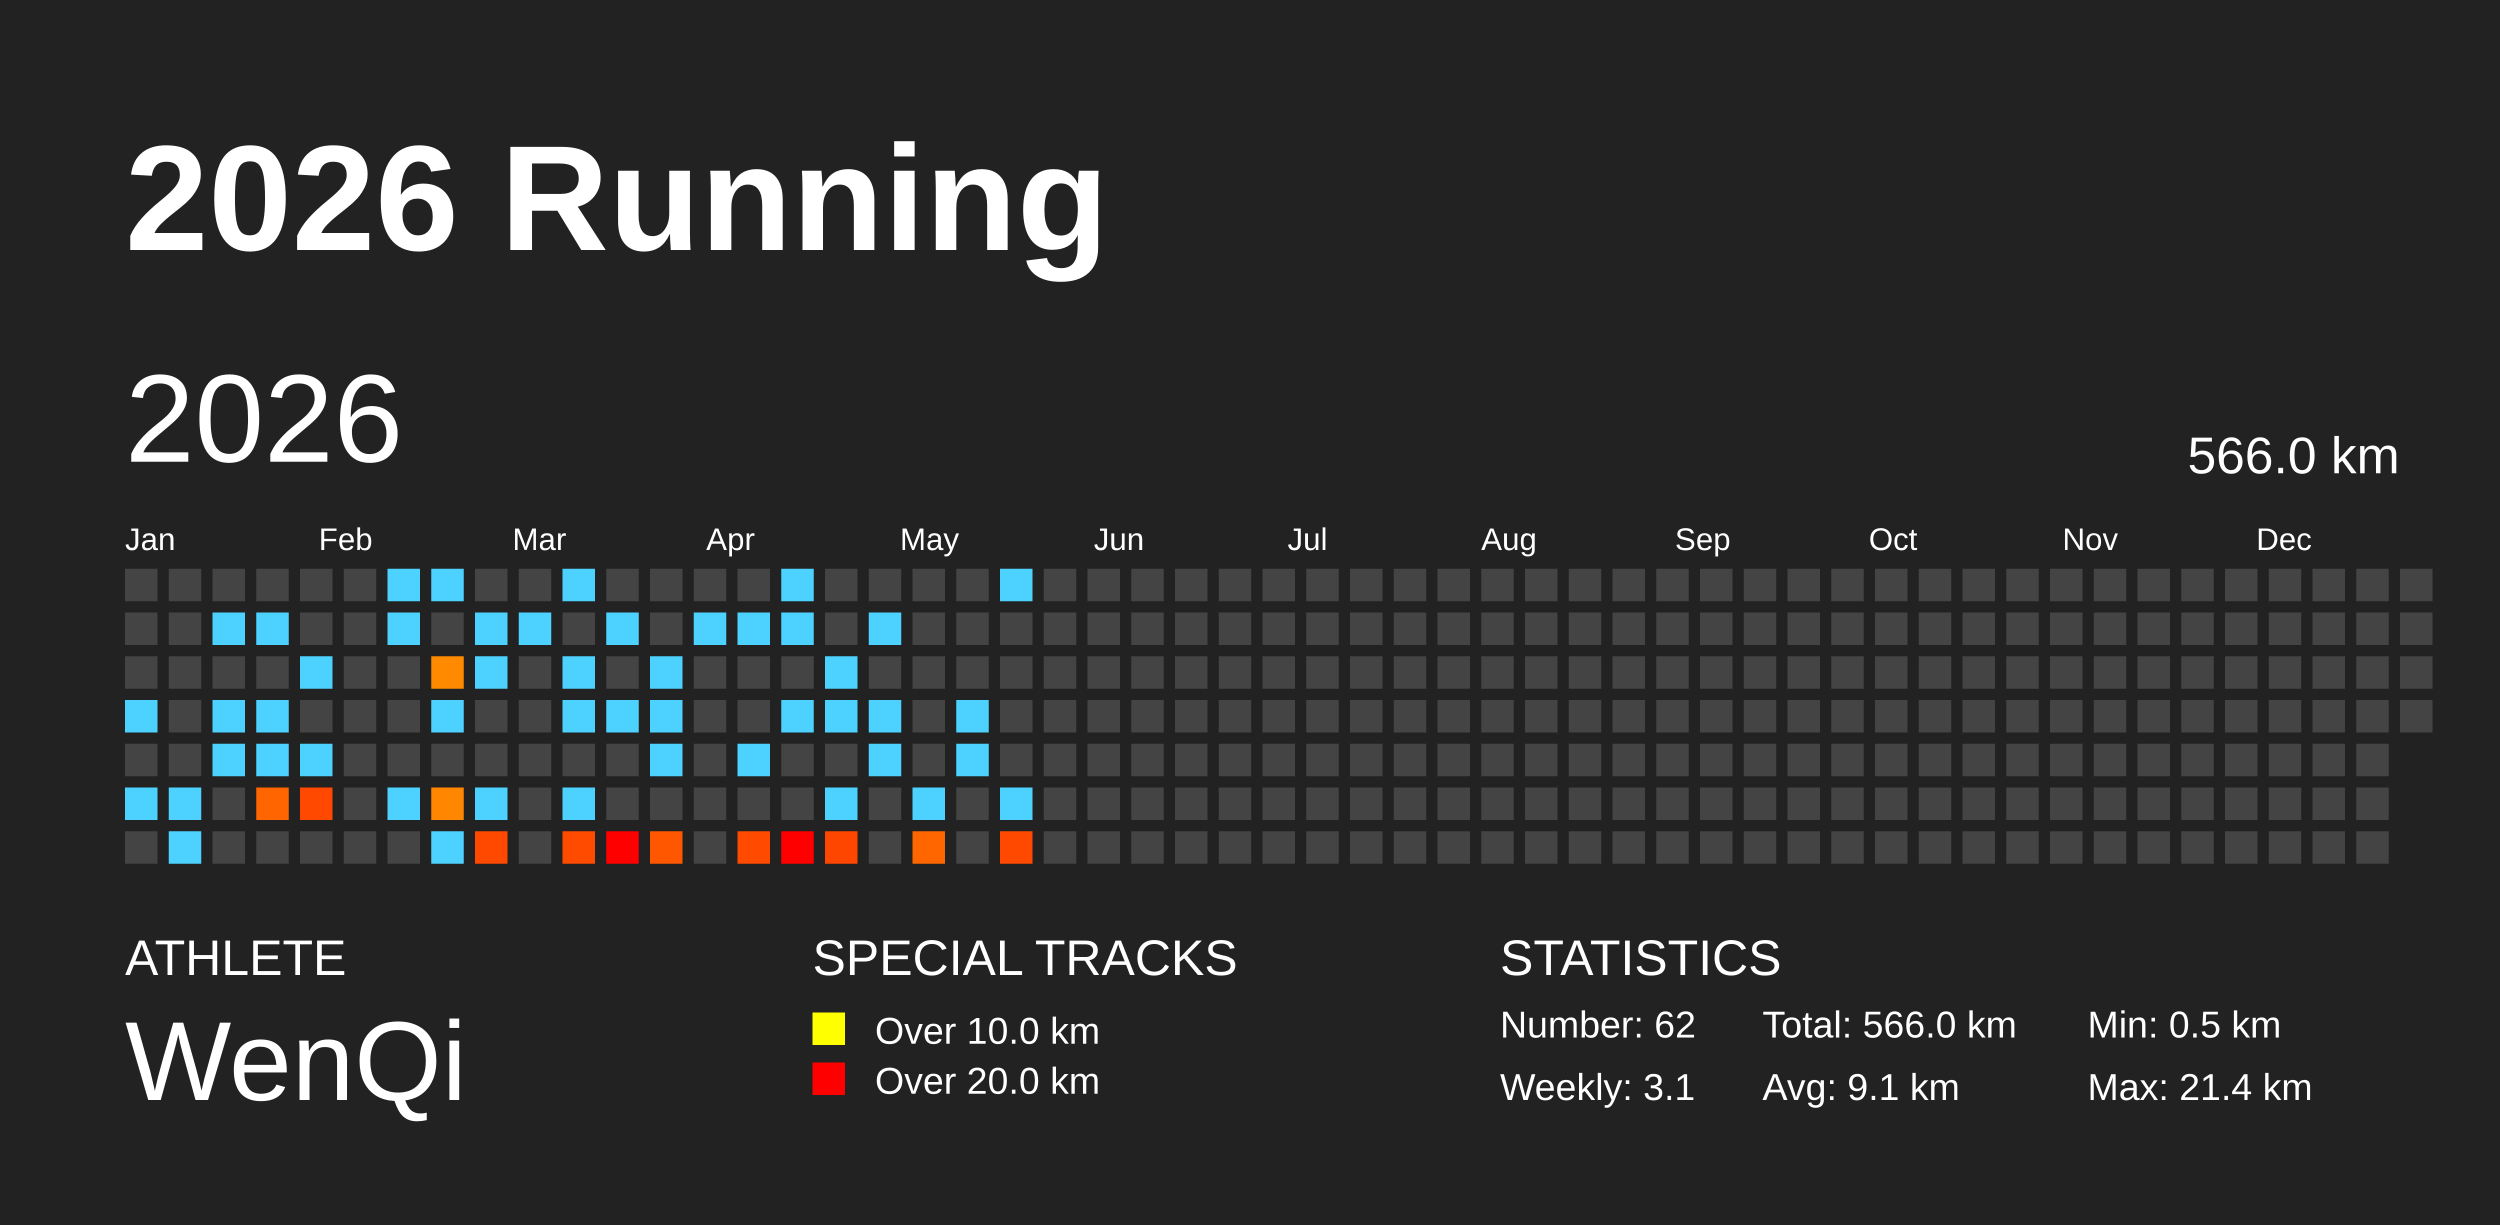
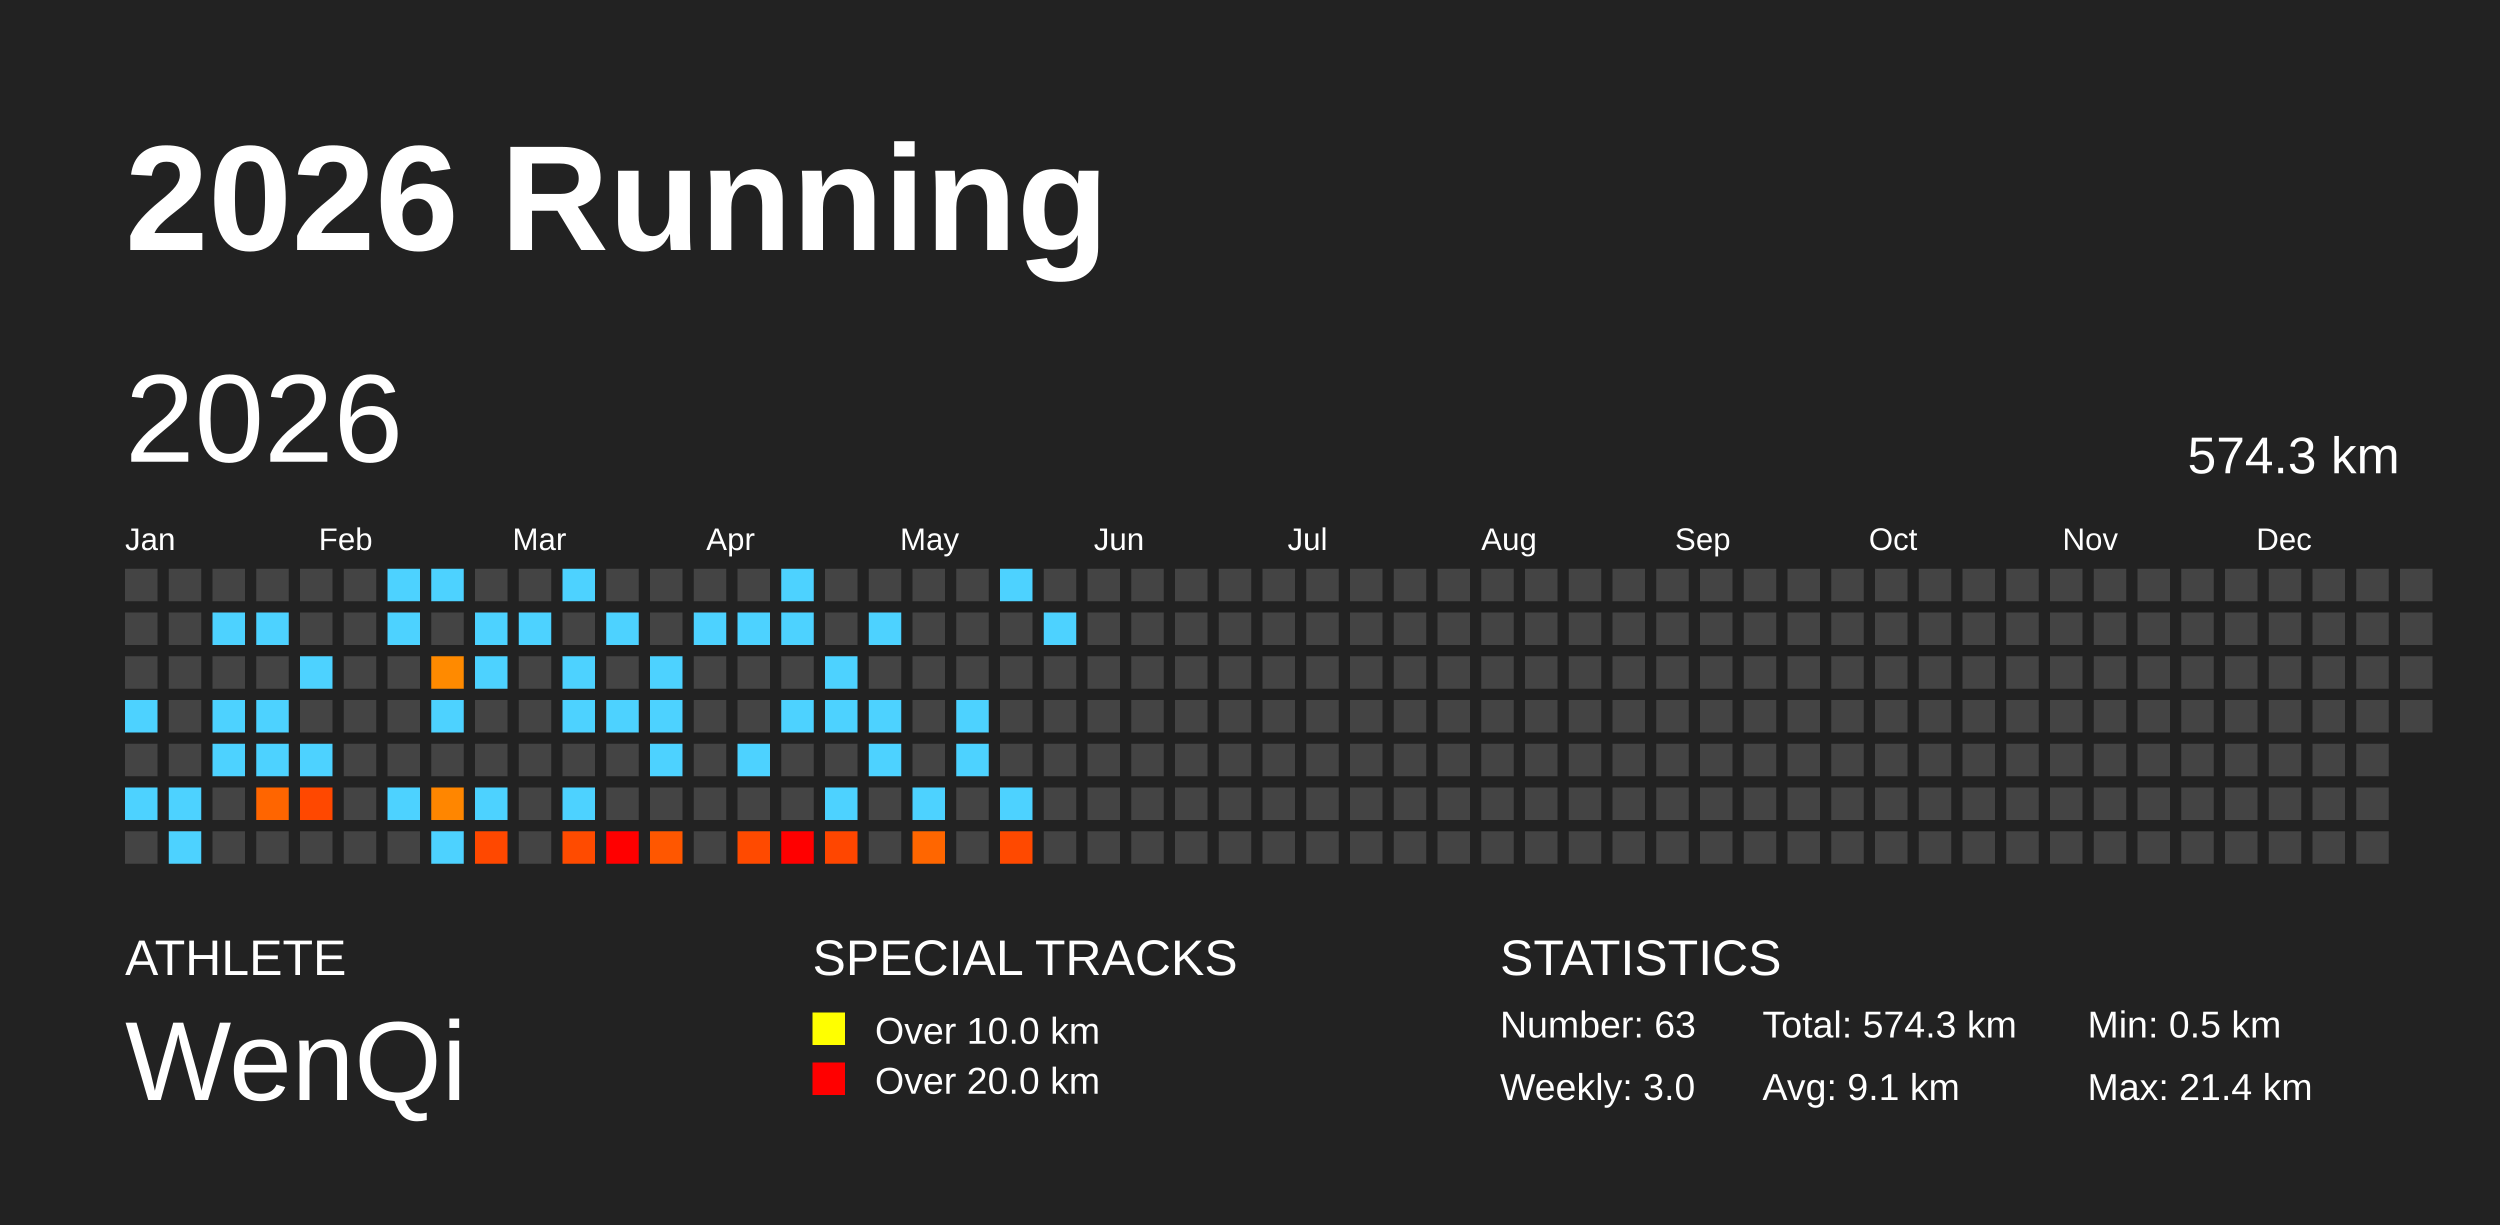
<svg xmlns="http://www.w3.org/2000/svg" baseProfile="full" height="98mm" version="1.1" viewBox="0,0,200,98" width="200mm">
  <defs />
  <rect fill="#222222" height="98" width="200" x="0" y="0" />
  <text fill="#FFFFFF" style="font-size:12px; font-family:Arial; font-weight:bold;" x="10" y="20">2026 Running</text>
  <text fill="#FFFFFF" style="font-size:4px; font-family:Arial" x="10" y="78">ATHLETE</text>
  <text fill="#FFFFFF" style="font-size:9px; font-family:Arial" x="10" y="88">WenQi</text>
  <text fill="#FFFFFF" style="font-size:4px; font-family:Arial" x="65" y="78">SPECIAL TRACKS</text>
  <rect fill="yellow" height="2.6" width="2.6" x="65" y="81" />
  <text fill="#FFFFFF" style="font-size:3px; font-family:Arial" x="70" y="83.5">Over 10.0 km</text>
  <rect fill="red" height="2.6" width="2.6" x="65" y="85" />
  <text fill="#FFFFFF" style="font-size:3px; font-family:Arial" x="70" y="87.5">Over 20.0 km</text>
  <text fill="#FFFFFF" style="font-size:4px; font-family:Arial" x="120" y="78">STATISTICS</text>
-   <text fill="#FFFFFF" style="font-size:3px; font-family:Arial" x="120" y="83">Number: 62</text>
-   <text fill="#FFFFFF" style="font-size:3px; font-family:Arial" x="120" y="88">Weekly: 3.1</text>
-   <text fill="#FFFFFF" style="font-size:3px; font-family:Arial" x="141" y="83">Total: 566.0 km</text>
+   <text fill="#FFFFFF" style="font-size:3px; font-family:Arial" x="120" y="83">Number: 63</text>
+   <text fill="#FFFFFF" style="font-size:3px; font-family:Arial" x="120" y="88">Weekly: 3.0</text>
+   <text fill="#FFFFFF" style="font-size:3px; font-family:Arial" x="141" y="83">Total: 574.3 km</text>
  <text fill="#FFFFFF" style="font-size:3px; font-family:Arial" x="141" y="88">Avg: 9.1 km</text>
  <text fill="#FFFFFF" style="font-size:3px; font-family:Arial" x="167" y="83">Min: 0.5 km</text>
  <text fill="#FFFFFF" style="font-size:3px; font-family:Arial" x="167" y="88">Max: 21.4 km</text>
  <text dominant-baseline="hanging" fill="#FFFFFF" style="font-size:10.0px; font-family:Arial;" x="10" y="30">2026</text>
-   <text dominant-baseline="hanging" fill="#FFFFFF" style="font-size:4.125px; font-family:Arial;" x="175" y="35">566.0 km</text>
+   <text dominant-baseline="hanging" fill="#FFFFFF" style="font-size:4.125px; font-family:Arial;" x="175" y="35">574.3 km</text>
  <text fill="#FFFFFF" style="font-size:2.5px; font-family:Arial" x="10.0" y="44">Jan</text>
  <text fill="#FFFFFF" style="font-size:2.5px; font-family:Arial" x="25.5" y="44">Feb</text>
  <text fill="#FFFFFF" style="font-size:2.5px; font-family:Arial" x="41.0" y="44">Mar</text>
  <text fill="#FFFFFF" style="font-size:2.5px; font-family:Arial" x="56.5" y="44">Apr</text>
  <text fill="#FFFFFF" style="font-size:2.5px; font-family:Arial" x="72.0" y="44">May</text>
  <text fill="#FFFFFF" style="font-size:2.5px; font-family:Arial" x="87.5" y="44">Jun</text>
  <text fill="#FFFFFF" style="font-size:2.5px; font-family:Arial" x="103.0" y="44">Jul</text>
  <text fill="#FFFFFF" style="font-size:2.5px; font-family:Arial" x="118.5" y="44">Aug</text>
  <text fill="#FFFFFF" style="font-size:2.5px; font-family:Arial" x="134.0" y="44">Sep</text>
  <text fill="#FFFFFF" style="font-size:2.5px; font-family:Arial" x="149.5" y="44">Oct</text>
  <text fill="#FFFFFF" style="font-size:2.5px; font-family:Arial" x="165.0" y="44">Nov</text>
  <text fill="#FFFFFF" style="font-size:2.5px; font-family:Arial" x="180.5" y="44">Dec</text>
  <rect fill="#444444" height="2.6" width="2.6" x="10.0" y="45.5" />
  <rect fill="#444444" height="2.6" width="2.6" x="10.0" y="49.0" />
  <rect fill="#444444" height="2.6" width="2.6" x="10.0" y="52.5" />
  <rect fill="#4dd2ff" height="2.6" width="2.6" x="10.0" y="56.0" />
  <rect fill="#444444" height="2.6" width="2.6" x="10.0" y="59.5" />
  <rect fill="#4dd2ff" height="2.6" width="2.6" x="10.0" y="63.0" />
  <rect fill="#444444" height="2.6" width="2.6" x="10.0" y="66.5" />
  <rect fill="#444444" height="2.6" width="2.6" x="13.5" y="45.5" />
  <rect fill="#444444" height="2.6" width="2.6" x="13.5" y="49.0" />
  <rect fill="#444444" height="2.6" width="2.6" x="13.5" y="52.5" />
  <rect fill="#444444" height="2.6" width="2.6" x="13.5" y="56.0" />
  <rect fill="#444444" height="2.6" width="2.6" x="13.5" y="59.5" />
  <rect fill="#4dd2ff" height="2.6" width="2.6" x="13.5" y="63.0" />
  <rect fill="#4dd2ff" height="2.6" width="2.6" x="13.5" y="66.5" />
  <rect fill="#444444" height="2.6" width="2.6" x="17.0" y="45.5" />
  <rect fill="#4dd2ff" height="2.6" width="2.6" x="17.0" y="49.0" />
  <rect fill="#444444" height="2.6" width="2.6" x="17.0" y="52.5" />
  <rect fill="#4dd2ff" height="2.6" width="2.6" x="17.0" y="56.0" />
  <rect fill="#4dd2ff" height="2.6" width="2.6" x="17.0" y="59.5" />
  <rect fill="#444444" height="2.6" width="2.6" x="17.0" y="63.0" />
  <rect fill="#444444" height="2.6" width="2.6" x="17.0" y="66.5" />
  <rect fill="#444444" height="2.6" width="2.6" x="20.5" y="45.5" />
  <rect fill="#4dd2ff" height="2.6" width="2.6" x="20.5" y="49.0" />
  <rect fill="#444444" height="2.6" width="2.6" x="20.5" y="52.5" />
  <rect fill="#4dd2ff" height="2.6" width="2.6" x="20.5" y="56.0" />
  <rect fill="#4dd2ff" height="2.6" width="2.6" x="20.5" y="59.5" />
  <rect fill="#ff6500" height="2.6" width="2.6" x="20.5" y="63.0" />
  <rect fill="#444444" height="2.6" width="2.6" x="20.5" y="66.5" />
  <rect fill="#444444" height="2.6" width="2.6" x="24.0" y="45.5" />
  <rect fill="#444444" height="2.6" width="2.6" x="24.0" y="49.0" />
  <rect fill="#4dd2ff" height="2.6" width="2.6" x="24.0" y="52.5" />
  <rect fill="#444444" height="2.6" width="2.6" x="24.0" y="56.0" />
  <rect fill="#4dd2ff" height="2.6" width="2.6" x="24.0" y="59.5" />
  <rect fill="#ff4800" height="2.6" width="2.6" x="24.0" y="63.0" />
  <rect fill="#444444" height="2.6" width="2.6" x="24.0" y="66.5" />
  <rect fill="#444444" height="2.6" width="2.6" x="27.5" y="45.5" />
  <rect fill="#444444" height="2.6" width="2.6" x="27.5" y="49.0" />
  <rect fill="#444444" height="2.6" width="2.6" x="27.5" y="52.5" />
  <rect fill="#444444" height="2.6" width="2.6" x="27.5" y="56.0" />
  <rect fill="#444444" height="2.6" width="2.6" x="27.5" y="59.5" />
  <rect fill="#444444" height="2.6" width="2.6" x="27.5" y="63.0" />
  <rect fill="#444444" height="2.6" width="2.6" x="27.5" y="66.5" />
  <rect fill="#4dd2ff" height="2.6" width="2.6" x="31.0" y="45.5" />
  <rect fill="#4dd2ff" height="2.6" width="2.6" x="31.0" y="49.0" />
  <rect fill="#444444" height="2.6" width="2.6" x="31.0" y="52.5" />
  <rect fill="#444444" height="2.6" width="2.6" x="31.0" y="56.0" />
  <rect fill="#444444" height="2.6" width="2.6" x="31.0" y="59.5" />
  <rect fill="#4dd2ff" height="2.6" width="2.6" x="31.0" y="63.0" />
  <rect fill="#444444" height="2.6" width="2.6" x="31.0" y="66.5" />
  <rect fill="#4dd2ff" height="2.6" width="2.6" x="34.5" y="45.5" />
  <rect fill="#444444" height="2.6" width="2.6" x="34.5" y="49.0" />
  <rect fill="#ff8a00" height="2.6" width="2.6" x="34.5" y="52.5" />
  <rect fill="#4dd2ff" height="2.6" width="2.6" x="34.5" y="56.0" />
  <rect fill="#444444" height="2.6" width="2.6" x="34.5" y="59.5" />
  <rect fill="#ff8600" height="2.6" width="2.6" x="34.5" y="63.0" />
  <rect fill="#4dd2ff" height="2.6" width="2.6" x="34.5" y="66.5" />
  <rect fill="#444444" height="2.6" width="2.6" x="38.0" y="45.5" />
  <rect fill="#4dd2ff" height="2.6" width="2.6" x="38.0" y="49.0" />
  <rect fill="#4dd2ff" height="2.6" width="2.6" x="38.0" y="52.5" />
  <rect fill="#444444" height="2.6" width="2.6" x="38.0" y="56.0" />
  <rect fill="#444444" height="2.6" width="2.6" x="38.0" y="59.5" />
  <rect fill="#4dd2ff" height="2.6" width="2.6" x="38.0" y="63.0" />
  <rect fill="#ff4800" height="2.6" width="2.6" x="38.0" y="66.5" />
  <rect fill="#444444" height="2.6" width="2.6" x="41.5" y="45.5" />
  <rect fill="#4dd2ff" height="2.6" width="2.6" x="41.5" y="49.0" />
  <rect fill="#444444" height="2.6" width="2.6" x="41.5" y="52.5" />
  <rect fill="#444444" height="2.6" width="2.6" x="41.5" y="56.0" />
  <rect fill="#444444" height="2.6" width="2.6" x="41.5" y="59.5" />
  <rect fill="#444444" height="2.6" width="2.6" x="41.5" y="63.0" />
  <rect fill="#444444" height="2.6" width="2.6" x="41.5" y="66.5" />
  <rect fill="#4dd2ff" height="2.6" width="2.6" x="45.0" y="45.5" />
  <rect fill="#444444" height="2.6" width="2.6" x="45.0" y="49.0" />
  <rect fill="#4dd2ff" height="2.6" width="2.6" x="45.0" y="52.5" />
  <rect fill="#4dd2ff" height="2.6" width="2.6" x="45.0" y="56.0" />
  <rect fill="#444444" height="2.6" width="2.6" x="45.0" y="59.5" />
  <rect fill="#4dd2ff" height="2.6" width="2.6" x="45.0" y="63.0" />
  <rect fill="#ff4b00" height="2.6" width="2.6" x="45.0" y="66.5" />
  <rect fill="#444444" height="2.6" width="2.6" x="48.5" y="45.5" />
  <rect fill="#4dd2ff" height="2.6" width="2.6" x="48.5" y="49.0" />
  <rect fill="#444444" height="2.6" width="2.6" x="48.5" y="52.5" />
  <rect fill="#4dd2ff" height="2.6" width="2.6" x="48.5" y="56.0" />
  <rect fill="#444444" height="2.6" width="2.6" x="48.5" y="59.5" />
  <rect fill="#444444" height="2.6" width="2.6" x="48.5" y="63.0" />
  <rect fill="red" height="2.6" width="2.6" x="48.5" y="66.5" />
  <rect fill="#444444" height="2.6" width="2.6" x="52.0" y="45.5" />
  <rect fill="#444444" height="2.6" width="2.6" x="52.0" y="49.0" />
  <rect fill="#4dd2ff" height="2.6" width="2.6" x="52.0" y="52.5" />
  <rect fill="#4dd2ff" height="2.6" width="2.6" x="52.0" y="56.0" />
  <rect fill="#4dd2ff" height="2.6" width="2.6" x="52.0" y="59.5" />
  <rect fill="#444444" height="2.6" width="2.6" x="52.0" y="63.0" />
  <rect fill="#ff5700" height="2.6" width="2.6" x="52.0" y="66.5" />
  <rect fill="#444444" height="2.6" width="2.6" x="55.5" y="45.5" />
  <rect fill="#4dd2ff" height="2.6" width="2.6" x="55.5" y="49.0" />
  <rect fill="#444444" height="2.6" width="2.6" x="55.5" y="52.5" />
  <rect fill="#444444" height="2.6" width="2.6" x="55.5" y="56.0" />
  <rect fill="#444444" height="2.6" width="2.6" x="55.5" y="59.5" />
  <rect fill="#444444" height="2.6" width="2.6" x="55.5" y="63.0" />
  <rect fill="#444444" height="2.6" width="2.6" x="55.5" y="66.5" />
  <rect fill="#444444" height="2.6" width="2.6" x="59.0" y="45.5" />
  <rect fill="#4dd2ff" height="2.6" width="2.6" x="59.0" y="49.0" />
  <rect fill="#444444" height="2.6" width="2.6" x="59.0" y="52.5" />
  <rect fill="#444444" height="2.6" width="2.6" x="59.0" y="56.0" />
  <rect fill="#4dd2ff" height="2.6" width="2.6" x="59.0" y="59.5" />
  <rect fill="#444444" height="2.6" width="2.6" x="59.0" y="63.0" />
  <rect fill="#ff4a00" height="2.6" width="2.6" x="59.0" y="66.5" />
  <rect fill="#4dd2ff" height="2.6" width="2.6" x="62.5" y="45.5" />
  <rect fill="#4dd2ff" height="2.6" width="2.6" x="62.5" y="49.0" />
  <rect fill="#444444" height="2.6" width="2.6" x="62.5" y="52.5" />
  <rect fill="#4dd2ff" height="2.6" width="2.6" x="62.5" y="56.0" />
  <rect fill="#444444" height="2.6" width="2.6" x="62.5" y="59.5" />
  <rect fill="#444444" height="2.6" width="2.6" x="62.5" y="63.0" />
  <rect fill="red" height="2.6" width="2.6" x="62.5" y="66.5" />
  <rect fill="#444444" height="2.6" width="2.6" x="66.0" y="45.5" />
  <rect fill="#444444" height="2.6" width="2.6" x="66.0" y="49.0" />
  <rect fill="#4dd2ff" height="2.6" width="2.6" x="66.0" y="52.5" />
  <rect fill="#4dd2ff" height="2.6" width="2.6" x="66.0" y="56.0" />
  <rect fill="#444444" height="2.6" width="2.6" x="66.0" y="59.5" />
  <rect fill="#4dd2ff" height="2.6" width="2.6" x="66.0" y="63.0" />
  <rect fill="#ff4600" height="2.6" width="2.6" x="66.0" y="66.5" />
  <rect fill="#444444" height="2.6" width="2.6" x="69.5" y="45.5" />
  <rect fill="#4dd2ff" height="2.6" width="2.6" x="69.5" y="49.0" />
  <rect fill="#444444" height="2.6" width="2.6" x="69.5" y="52.5" />
  <rect fill="#4dd2ff" height="2.6" width="2.6" x="69.5" y="56.0" />
  <rect fill="#4dd2ff" height="2.6" width="2.6" x="69.5" y="59.5" />
  <rect fill="#444444" height="2.6" width="2.6" x="69.5" y="63.0" />
  <rect fill="#444444" height="2.6" width="2.6" x="69.5" y="66.5" />
  <rect fill="#444444" height="2.6" width="2.6" x="73.0" y="45.5" />
  <rect fill="#444444" height="2.6" width="2.6" x="73.0" y="49.0" />
  <rect fill="#444444" height="2.6" width="2.6" x="73.0" y="52.5" />
  <rect fill="#444444" height="2.6" width="2.6" x="73.0" y="56.0" />
  <rect fill="#444444" height="2.6" width="2.6" x="73.0" y="59.5" />
  <rect fill="#4dd2ff" height="2.6" width="2.6" x="73.0" y="63.0" />
  <rect fill="#ff6600" height="2.6" width="2.6" x="73.0" y="66.5" />
  <rect fill="#444444" height="2.6" width="2.6" x="76.5" y="45.5" />
  <rect fill="#444444" height="2.6" width="2.6" x="76.5" y="49.0" />
  <rect fill="#444444" height="2.6" width="2.6" x="76.5" y="52.5" />
  <rect fill="#4dd2ff" height="2.6" width="2.6" x="76.5" y="56.0" />
  <rect fill="#4dd2ff" height="2.6" width="2.6" x="76.5" y="59.5" />
  <rect fill="#444444" height="2.6" width="2.6" x="76.5" y="63.0" />
  <rect fill="#444444" height="2.6" width="2.6" x="76.5" y="66.5" />
  <rect fill="#4dd2ff" height="2.6" width="2.6" x="80.0" y="45.5" />
  <rect fill="#444444" height="2.6" width="2.6" x="80.0" y="49.0" />
  <rect fill="#444444" height="2.6" width="2.6" x="80.0" y="52.5" />
  <rect fill="#444444" height="2.6" width="2.6" x="80.0" y="56.0" />
  <rect fill="#444444" height="2.6" width="2.6" x="80.0" y="59.5" />
  <rect fill="#4dd2ff" height="2.6" width="2.6" x="80.0" y="63.0" />
  <rect fill="#ff4900" height="2.6" width="2.6" x="80.0" y="66.5" />
  <rect fill="#444444" height="2.6" width="2.6" x="83.5" y="45.5" />
-   <rect fill="#444444" height="2.6" width="2.6" x="83.5" y="49.0" />
+   <rect fill="#4dd2ff" height="2.6" width="2.6" x="83.5" y="49.0" />
  <rect fill="#444444" height="2.6" width="2.6" x="83.5" y="52.5" />
  <rect fill="#444444" height="2.6" width="2.6" x="83.5" y="56.0" />
  <rect fill="#444444" height="2.6" width="2.6" x="83.5" y="59.5" />
  <rect fill="#444444" height="2.6" width="2.6" x="83.5" y="63.0" />
  <rect fill="#444444" height="2.6" width="2.6" x="83.5" y="66.5" />
  <rect fill="#444444" height="2.6" width="2.6" x="87.0" y="45.5" />
  <rect fill="#444444" height="2.6" width="2.6" x="87.0" y="49.0" />
  <rect fill="#444444" height="2.6" width="2.6" x="87.0" y="52.5" />
  <rect fill="#444444" height="2.6" width="2.6" x="87.0" y="56.0" />
  <rect fill="#444444" height="2.6" width="2.6" x="87.0" y="59.5" />
  <rect fill="#444444" height="2.6" width="2.6" x="87.0" y="63.0" />
  <rect fill="#444444" height="2.6" width="2.6" x="87.0" y="66.5" />
  <rect fill="#444444" height="2.6" width="2.6" x="90.5" y="45.5" />
  <rect fill="#444444" height="2.6" width="2.6" x="90.5" y="49.0" />
  <rect fill="#444444" height="2.6" width="2.6" x="90.5" y="52.5" />
  <rect fill="#444444" height="2.6" width="2.6" x="90.5" y="56.0" />
  <rect fill="#444444" height="2.6" width="2.6" x="90.5" y="59.5" />
  <rect fill="#444444" height="2.6" width="2.6" x="90.5" y="63.0" />
  <rect fill="#444444" height="2.6" width="2.6" x="90.5" y="66.5" />
  <rect fill="#444444" height="2.6" width="2.6" x="94.0" y="45.5" />
  <rect fill="#444444" height="2.6" width="2.6" x="94.0" y="49.0" />
  <rect fill="#444444" height="2.6" width="2.6" x="94.0" y="52.5" />
  <rect fill="#444444" height="2.6" width="2.6" x="94.0" y="56.0" />
  <rect fill="#444444" height="2.6" width="2.6" x="94.0" y="59.5" />
  <rect fill="#444444" height="2.6" width="2.6" x="94.0" y="63.0" />
  <rect fill="#444444" height="2.6" width="2.6" x="94.0" y="66.5" />
  <rect fill="#444444" height="2.6" width="2.6" x="97.5" y="45.5" />
  <rect fill="#444444" height="2.6" width="2.6" x="97.5" y="49.0" />
  <rect fill="#444444" height="2.6" width="2.6" x="97.5" y="52.5" />
  <rect fill="#444444" height="2.6" width="2.6" x="97.5" y="56.0" />
  <rect fill="#444444" height="2.6" width="2.6" x="97.5" y="59.5" />
  <rect fill="#444444" height="2.6" width="2.6" x="97.5" y="63.0" />
  <rect fill="#444444" height="2.6" width="2.6" x="97.5" y="66.5" />
  <rect fill="#444444" height="2.6" width="2.6" x="101.0" y="45.5" />
  <rect fill="#444444" height="2.6" width="2.6" x="101.0" y="49.0" />
  <rect fill="#444444" height="2.6" width="2.6" x="101.0" y="52.5" />
  <rect fill="#444444" height="2.6" width="2.6" x="101.0" y="56.0" />
  <rect fill="#444444" height="2.6" width="2.6" x="101.0" y="59.5" />
  <rect fill="#444444" height="2.6" width="2.6" x="101.0" y="63.0" />
  <rect fill="#444444" height="2.6" width="2.6" x="101.0" y="66.5" />
  <rect fill="#444444" height="2.6" width="2.6" x="104.5" y="45.5" />
  <rect fill="#444444" height="2.6" width="2.6" x="104.5" y="49.0" />
  <rect fill="#444444" height="2.6" width="2.6" x="104.5" y="52.5" />
  <rect fill="#444444" height="2.6" width="2.6" x="104.5" y="56.0" />
  <rect fill="#444444" height="2.6" width="2.6" x="104.5" y="59.5" />
  <rect fill="#444444" height="2.6" width="2.6" x="104.5" y="63.0" />
  <rect fill="#444444" height="2.6" width="2.6" x="104.5" y="66.5" />
  <rect fill="#444444" height="2.6" width="2.6" x="108.0" y="45.5" />
  <rect fill="#444444" height="2.6" width="2.6" x="108.0" y="49.0" />
  <rect fill="#444444" height="2.6" width="2.6" x="108.0" y="52.5" />
  <rect fill="#444444" height="2.6" width="2.6" x="108.0" y="56.0" />
  <rect fill="#444444" height="2.6" width="2.6" x="108.0" y="59.5" />
  <rect fill="#444444" height="2.6" width="2.6" x="108.0" y="63.0" />
  <rect fill="#444444" height="2.6" width="2.6" x="108.0" y="66.5" />
  <rect fill="#444444" height="2.6" width="2.6" x="111.5" y="45.5" />
  <rect fill="#444444" height="2.6" width="2.6" x="111.5" y="49.0" />
  <rect fill="#444444" height="2.6" width="2.6" x="111.5" y="52.5" />
  <rect fill="#444444" height="2.6" width="2.6" x="111.5" y="56.0" />
  <rect fill="#444444" height="2.6" width="2.6" x="111.5" y="59.5" />
  <rect fill="#444444" height="2.6" width="2.6" x="111.5" y="63.0" />
  <rect fill="#444444" height="2.6" width="2.6" x="111.5" y="66.5" />
  <rect fill="#444444" height="2.6" width="2.6" x="115.0" y="45.5" />
  <rect fill="#444444" height="2.6" width="2.6" x="115.0" y="49.0" />
  <rect fill="#444444" height="2.6" width="2.6" x="115.0" y="52.5" />
  <rect fill="#444444" height="2.6" width="2.6" x="115.0" y="56.0" />
  <rect fill="#444444" height="2.6" width="2.6" x="115.0" y="59.5" />
  <rect fill="#444444" height="2.6" width="2.6" x="115.0" y="63.0" />
  <rect fill="#444444" height="2.6" width="2.6" x="115.0" y="66.5" />
  <rect fill="#444444" height="2.6" width="2.6" x="118.5" y="45.5" />
  <rect fill="#444444" height="2.6" width="2.6" x="118.5" y="49.0" />
  <rect fill="#444444" height="2.6" width="2.6" x="118.5" y="52.5" />
  <rect fill="#444444" height="2.6" width="2.6" x="118.5" y="56.0" />
  <rect fill="#444444" height="2.6" width="2.6" x="118.5" y="59.5" />
  <rect fill="#444444" height="2.6" width="2.6" x="118.5" y="63.0" />
  <rect fill="#444444" height="2.6" width="2.6" x="118.5" y="66.5" />
  <rect fill="#444444" height="2.6" width="2.6" x="122.0" y="45.5" />
  <rect fill="#444444" height="2.6" width="2.6" x="122.0" y="49.0" />
  <rect fill="#444444" height="2.6" width="2.6" x="122.0" y="52.5" />
  <rect fill="#444444" height="2.6" width="2.6" x="122.0" y="56.0" />
  <rect fill="#444444" height="2.6" width="2.6" x="122.0" y="59.5" />
  <rect fill="#444444" height="2.6" width="2.6" x="122.0" y="63.0" />
  <rect fill="#444444" height="2.6" width="2.6" x="122.0" y="66.5" />
  <rect fill="#444444" height="2.6" width="2.6" x="125.5" y="45.5" />
  <rect fill="#444444" height="2.6" width="2.6" x="125.5" y="49.0" />
  <rect fill="#444444" height="2.6" width="2.6" x="125.5" y="52.5" />
  <rect fill="#444444" height="2.6" width="2.6" x="125.5" y="56.0" />
  <rect fill="#444444" height="2.6" width="2.6" x="125.5" y="59.5" />
  <rect fill="#444444" height="2.6" width="2.6" x="125.5" y="63.0" />
  <rect fill="#444444" height="2.6" width="2.6" x="125.5" y="66.5" />
  <rect fill="#444444" height="2.6" width="2.6" x="129.0" y="45.5" />
  <rect fill="#444444" height="2.6" width="2.6" x="129.0" y="49.0" />
  <rect fill="#444444" height="2.6" width="2.6" x="129.0" y="52.5" />
  <rect fill="#444444" height="2.6" width="2.6" x="129.0" y="56.0" />
  <rect fill="#444444" height="2.6" width="2.6" x="129.0" y="59.5" />
  <rect fill="#444444" height="2.6" width="2.6" x="129.0" y="63.0" />
  <rect fill="#444444" height="2.6" width="2.6" x="129.0" y="66.5" />
  <rect fill="#444444" height="2.6" width="2.6" x="132.5" y="45.5" />
  <rect fill="#444444" height="2.6" width="2.6" x="132.5" y="49.0" />
  <rect fill="#444444" height="2.6" width="2.6" x="132.5" y="52.5" />
  <rect fill="#444444" height="2.6" width="2.6" x="132.5" y="56.0" />
  <rect fill="#444444" height="2.6" width="2.6" x="132.5" y="59.5" />
  <rect fill="#444444" height="2.6" width="2.6" x="132.5" y="63.0" />
  <rect fill="#444444" height="2.6" width="2.6" x="132.5" y="66.5" />
  <rect fill="#444444" height="2.6" width="2.6" x="136.0" y="45.5" />
  <rect fill="#444444" height="2.6" width="2.6" x="136.0" y="49.0" />
  <rect fill="#444444" height="2.6" width="2.6" x="136.0" y="52.5" />
  <rect fill="#444444" height="2.6" width="2.6" x="136.0" y="56.0" />
  <rect fill="#444444" height="2.6" width="2.6" x="136.0" y="59.5" />
  <rect fill="#444444" height="2.6" width="2.6" x="136.0" y="63.0" />
  <rect fill="#444444" height="2.6" width="2.6" x="136.0" y="66.5" />
  <rect fill="#444444" height="2.6" width="2.6" x="139.5" y="45.5" />
  <rect fill="#444444" height="2.6" width="2.6" x="139.5" y="49.0" />
  <rect fill="#444444" height="2.6" width="2.6" x="139.5" y="52.5" />
  <rect fill="#444444" height="2.6" width="2.6" x="139.5" y="56.0" />
  <rect fill="#444444" height="2.6" width="2.6" x="139.5" y="59.5" />
  <rect fill="#444444" height="2.6" width="2.6" x="139.5" y="63.0" />
  <rect fill="#444444" height="2.6" width="2.6" x="139.5" y="66.5" />
  <rect fill="#444444" height="2.6" width="2.6" x="143.0" y="45.5" />
  <rect fill="#444444" height="2.6" width="2.6" x="143.0" y="49.0" />
  <rect fill="#444444" height="2.6" width="2.6" x="143.0" y="52.5" />
  <rect fill="#444444" height="2.6" width="2.6" x="143.0" y="56.0" />
  <rect fill="#444444" height="2.6" width="2.6" x="143.0" y="59.5" />
  <rect fill="#444444" height="2.6" width="2.6" x="143.0" y="63.0" />
  <rect fill="#444444" height="2.6" width="2.6" x="143.0" y="66.5" />
  <rect fill="#444444" height="2.6" width="2.6" x="146.5" y="45.5" />
  <rect fill="#444444" height="2.6" width="2.6" x="146.5" y="49.0" />
  <rect fill="#444444" height="2.6" width="2.6" x="146.5" y="52.5" />
  <rect fill="#444444" height="2.6" width="2.6" x="146.5" y="56.0" />
  <rect fill="#444444" height="2.6" width="2.6" x="146.5" y="59.5" />
  <rect fill="#444444" height="2.6" width="2.6" x="146.5" y="63.0" />
  <rect fill="#444444" height="2.6" width="2.6" x="146.5" y="66.5" />
  <rect fill="#444444" height="2.6" width="2.6" x="150.0" y="45.5" />
  <rect fill="#444444" height="2.6" width="2.6" x="150.0" y="49.0" />
  <rect fill="#444444" height="2.6" width="2.6" x="150.0" y="52.5" />
  <rect fill="#444444" height="2.6" width="2.6" x="150.0" y="56.0" />
  <rect fill="#444444" height="2.6" width="2.6" x="150.0" y="59.5" />
  <rect fill="#444444" height="2.6" width="2.6" x="150.0" y="63.0" />
  <rect fill="#444444" height="2.6" width="2.6" x="150.0" y="66.5" />
  <rect fill="#444444" height="2.6" width="2.6" x="153.5" y="45.5" />
  <rect fill="#444444" height="2.6" width="2.6" x="153.5" y="49.0" />
  <rect fill="#444444" height="2.6" width="2.6" x="153.5" y="52.5" />
  <rect fill="#444444" height="2.6" width="2.6" x="153.5" y="56.0" />
  <rect fill="#444444" height="2.6" width="2.6" x="153.5" y="59.5" />
  <rect fill="#444444" height="2.6" width="2.6" x="153.5" y="63.0" />
  <rect fill="#444444" height="2.6" width="2.6" x="153.5" y="66.5" />
  <rect fill="#444444" height="2.6" width="2.6" x="157.0" y="45.5" />
  <rect fill="#444444" height="2.6" width="2.6" x="157.0" y="49.0" />
  <rect fill="#444444" height="2.6" width="2.6" x="157.0" y="52.5" />
  <rect fill="#444444" height="2.6" width="2.6" x="157.0" y="56.0" />
  <rect fill="#444444" height="2.6" width="2.6" x="157.0" y="59.5" />
  <rect fill="#444444" height="2.6" width="2.6" x="157.0" y="63.0" />
  <rect fill="#444444" height="2.6" width="2.6" x="157.0" y="66.5" />
  <rect fill="#444444" height="2.6" width="2.6" x="160.5" y="45.5" />
  <rect fill="#444444" height="2.6" width="2.6" x="160.5" y="49.0" />
  <rect fill="#444444" height="2.6" width="2.6" x="160.5" y="52.5" />
  <rect fill="#444444" height="2.6" width="2.6" x="160.5" y="56.0" />
  <rect fill="#444444" height="2.6" width="2.6" x="160.5" y="59.5" />
  <rect fill="#444444" height="2.6" width="2.6" x="160.5" y="63.0" />
  <rect fill="#444444" height="2.6" width="2.6" x="160.5" y="66.5" />
  <rect fill="#444444" height="2.6" width="2.6" x="164.0" y="45.5" />
  <rect fill="#444444" height="2.6" width="2.6" x="164.0" y="49.0" />
  <rect fill="#444444" height="2.6" width="2.6" x="164.0" y="52.5" />
  <rect fill="#444444" height="2.6" width="2.6" x="164.0" y="56.0" />
  <rect fill="#444444" height="2.6" width="2.6" x="164.0" y="59.5" />
  <rect fill="#444444" height="2.6" width="2.6" x="164.0" y="63.0" />
  <rect fill="#444444" height="2.6" width="2.6" x="164.0" y="66.5" />
  <rect fill="#444444" height="2.6" width="2.6" x="167.5" y="45.5" />
  <rect fill="#444444" height="2.6" width="2.6" x="167.5" y="49.0" />
  <rect fill="#444444" height="2.6" width="2.6" x="167.5" y="52.5" />
  <rect fill="#444444" height="2.6" width="2.6" x="167.5" y="56.0" />
  <rect fill="#444444" height="2.6" width="2.6" x="167.5" y="59.5" />
  <rect fill="#444444" height="2.6" width="2.6" x="167.5" y="63.0" />
  <rect fill="#444444" height="2.6" width="2.6" x="167.5" y="66.5" />
  <rect fill="#444444" height="2.6" width="2.6" x="171.0" y="45.5" />
  <rect fill="#444444" height="2.6" width="2.6" x="171.0" y="49.0" />
  <rect fill="#444444" height="2.6" width="2.6" x="171.0" y="52.5" />
  <rect fill="#444444" height="2.6" width="2.6" x="171.0" y="56.0" />
  <rect fill="#444444" height="2.6" width="2.6" x="171.0" y="59.5" />
  <rect fill="#444444" height="2.6" width="2.6" x="171.0" y="63.0" />
  <rect fill="#444444" height="2.6" width="2.6" x="171.0" y="66.5" />
  <rect fill="#444444" height="2.6" width="2.6" x="174.5" y="45.5" />
  <rect fill="#444444" height="2.6" width="2.6" x="174.5" y="49.0" />
  <rect fill="#444444" height="2.6" width="2.6" x="174.5" y="52.5" />
  <rect fill="#444444" height="2.6" width="2.6" x="174.5" y="56.0" />
  <rect fill="#444444" height="2.6" width="2.6" x="174.5" y="59.5" />
  <rect fill="#444444" height="2.6" width="2.6" x="174.5" y="63.0" />
  <rect fill="#444444" height="2.6" width="2.6" x="174.5" y="66.5" />
  <rect fill="#444444" height="2.6" width="2.6" x="178.0" y="45.5" />
  <rect fill="#444444" height="2.6" width="2.6" x="178.0" y="49.0" />
  <rect fill="#444444" height="2.6" width="2.6" x="178.0" y="52.5" />
  <rect fill="#444444" height="2.6" width="2.6" x="178.0" y="56.0" />
  <rect fill="#444444" height="2.6" width="2.6" x="178.0" y="59.5" />
  <rect fill="#444444" height="2.6" width="2.6" x="178.0" y="63.0" />
  <rect fill="#444444" height="2.6" width="2.6" x="178.0" y="66.5" />
  <rect fill="#444444" height="2.6" width="2.6" x="181.5" y="45.5" />
  <rect fill="#444444" height="2.6" width="2.6" x="181.5" y="49.0" />
  <rect fill="#444444" height="2.6" width="2.6" x="181.5" y="52.5" />
  <rect fill="#444444" height="2.6" width="2.6" x="181.5" y="56.0" />
  <rect fill="#444444" height="2.6" width="2.6" x="181.5" y="59.5" />
  <rect fill="#444444" height="2.6" width="2.6" x="181.5" y="63.0" />
  <rect fill="#444444" height="2.6" width="2.6" x="181.5" y="66.5" />
  <rect fill="#444444" height="2.6" width="2.6" x="185.0" y="45.5" />
  <rect fill="#444444" height="2.6" width="2.6" x="185.0" y="49.0" />
  <rect fill="#444444" height="2.6" width="2.6" x="185.0" y="52.5" />
  <rect fill="#444444" height="2.6" width="2.6" x="185.0" y="56.0" />
  <rect fill="#444444" height="2.6" width="2.6" x="185.0" y="59.5" />
  <rect fill="#444444" height="2.6" width="2.6" x="185.0" y="63.0" />
  <rect fill="#444444" height="2.6" width="2.6" x="185.0" y="66.5" />
  <rect fill="#444444" height="2.6" width="2.6" x="188.5" y="45.5" />
  <rect fill="#444444" height="2.6" width="2.6" x="188.5" y="49.0" />
  <rect fill="#444444" height="2.6" width="2.6" x="188.5" y="52.5" />
  <rect fill="#444444" height="2.6" width="2.6" x="188.5" y="56.0" />
  <rect fill="#444444" height="2.6" width="2.6" x="188.5" y="59.5" />
  <rect fill="#444444" height="2.6" width="2.6" x="188.5" y="63.0" />
  <rect fill="#444444" height="2.6" width="2.6" x="188.5" y="66.5" />
  <rect fill="#444444" height="2.6" width="2.6" x="192.0" y="45.5" />
  <rect fill="#444444" height="2.6" width="2.6" x="192.0" y="49.0" />
  <rect fill="#444444" height="2.6" width="2.6" x="192.0" y="52.5" />
  <rect fill="#444444" height="2.6" width="2.6" x="192.0" y="56.0" />
</svg>
